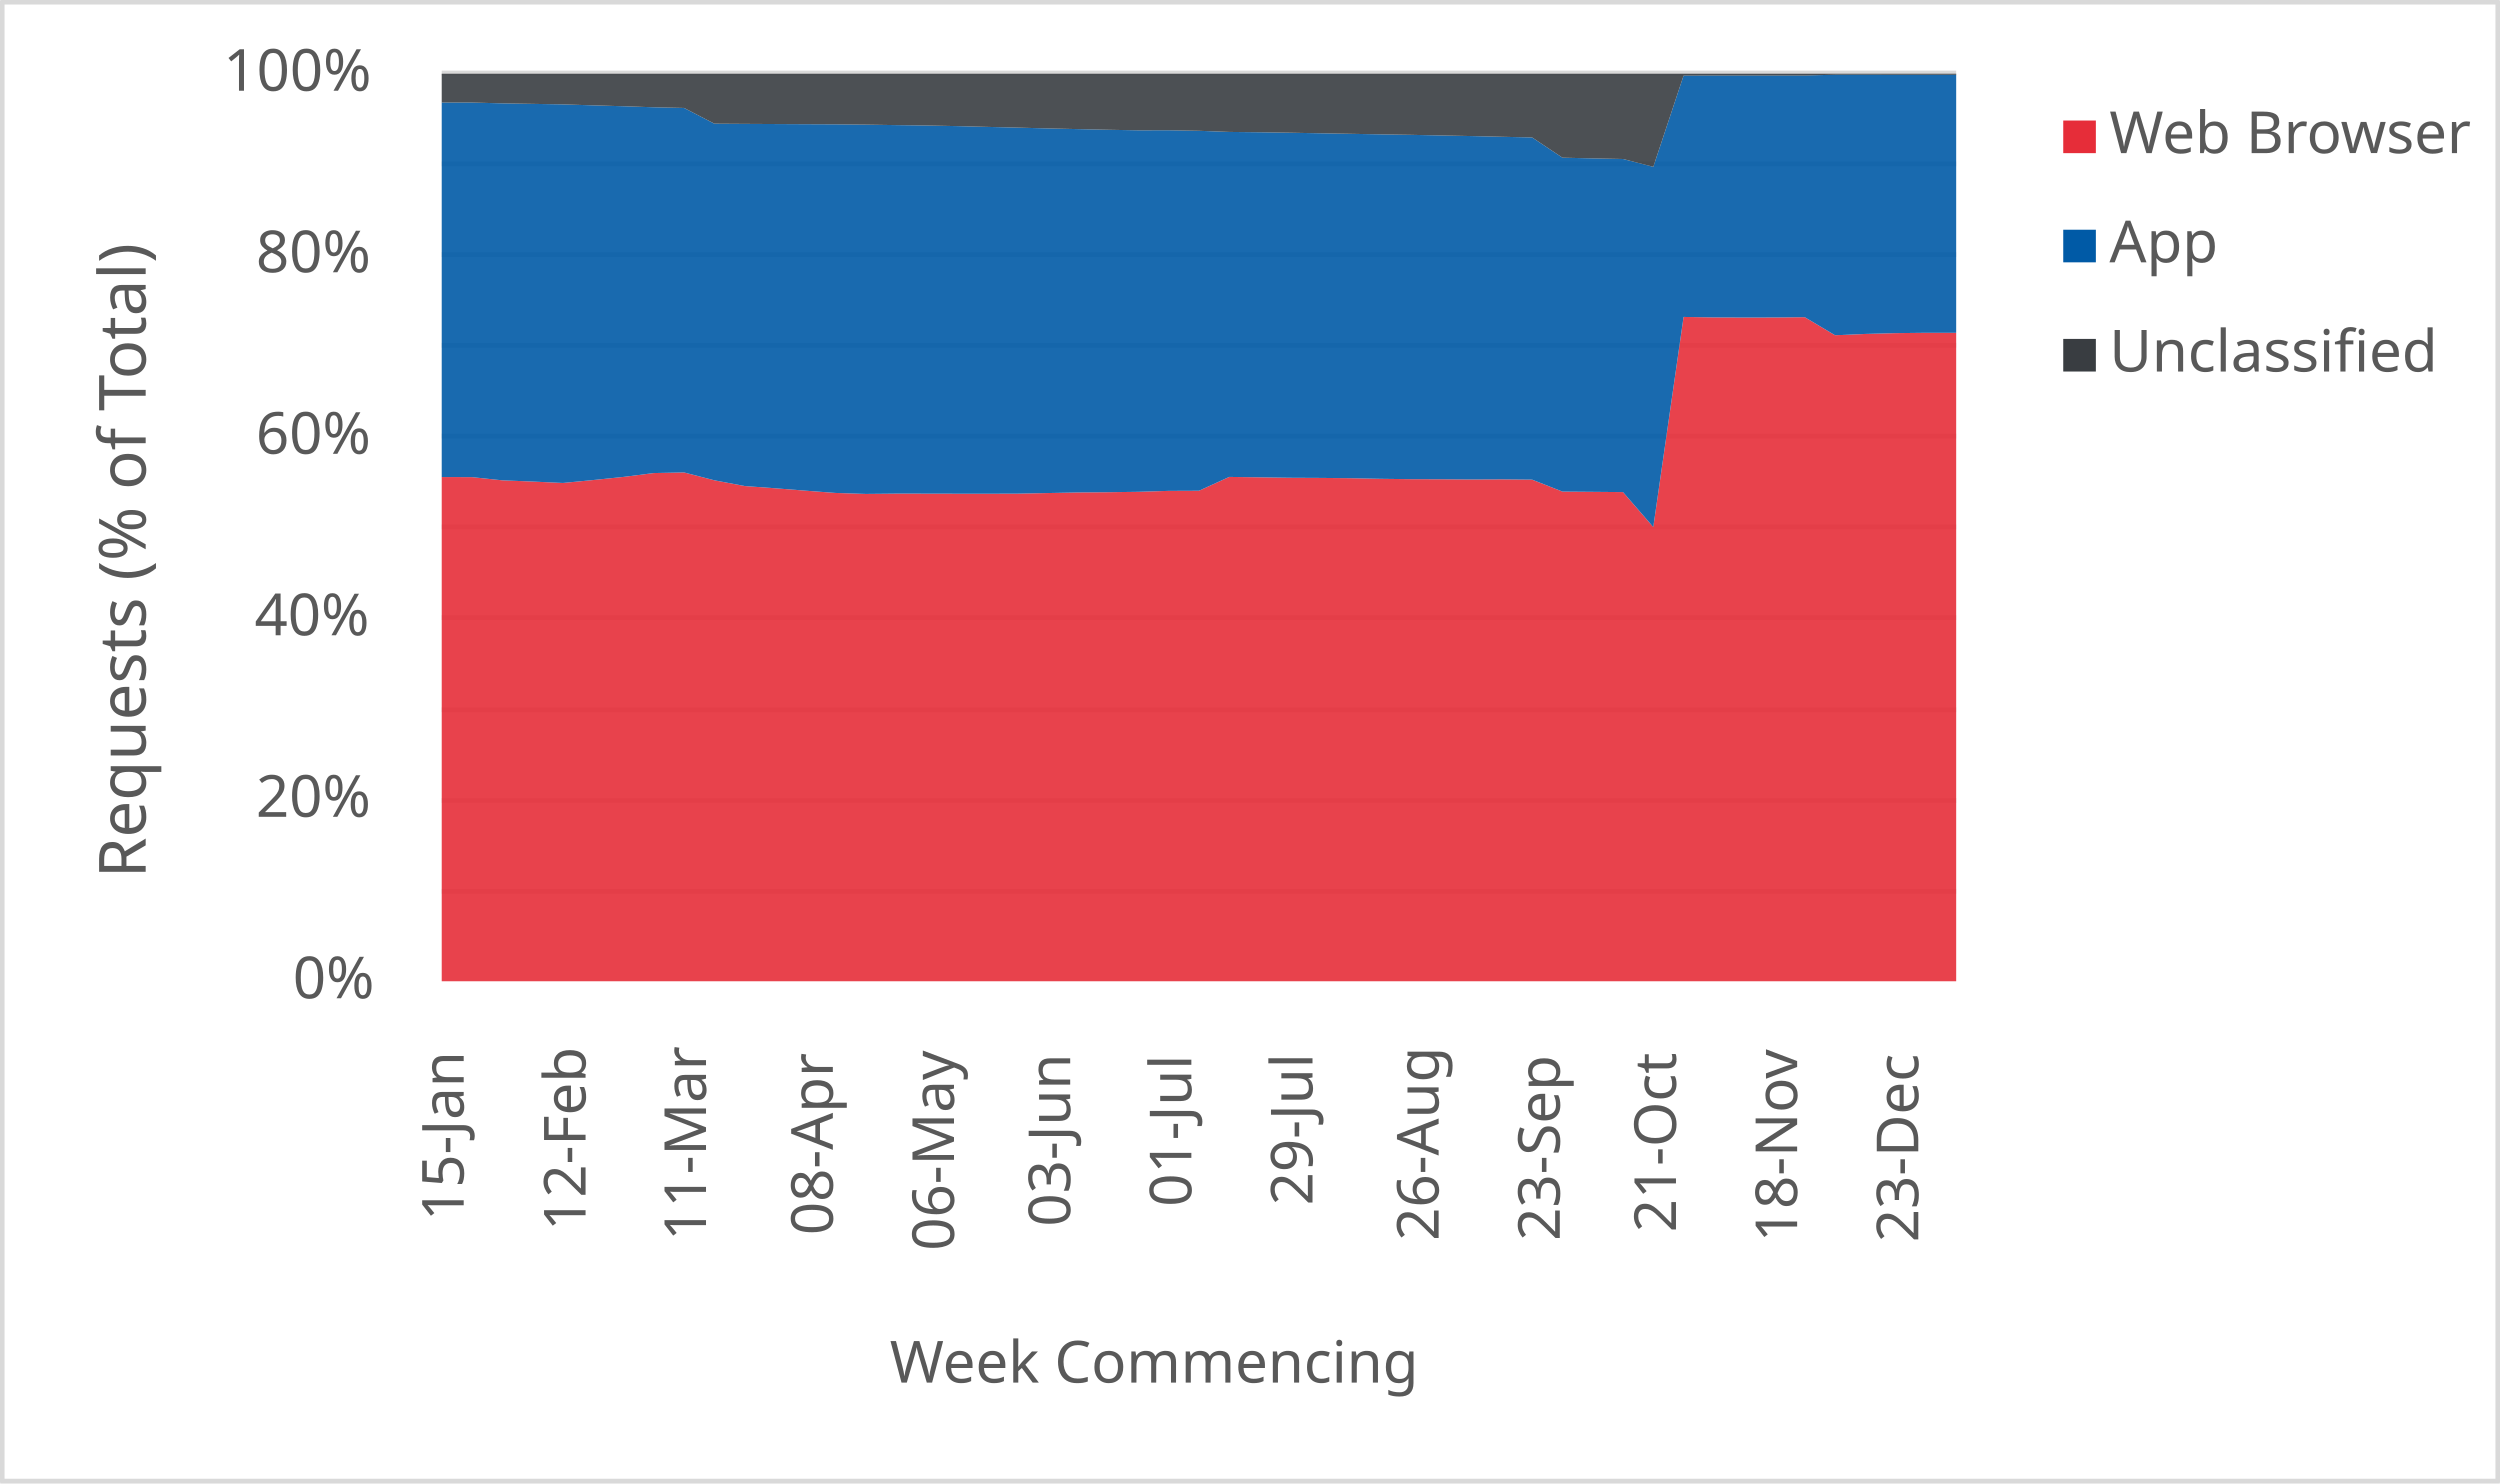
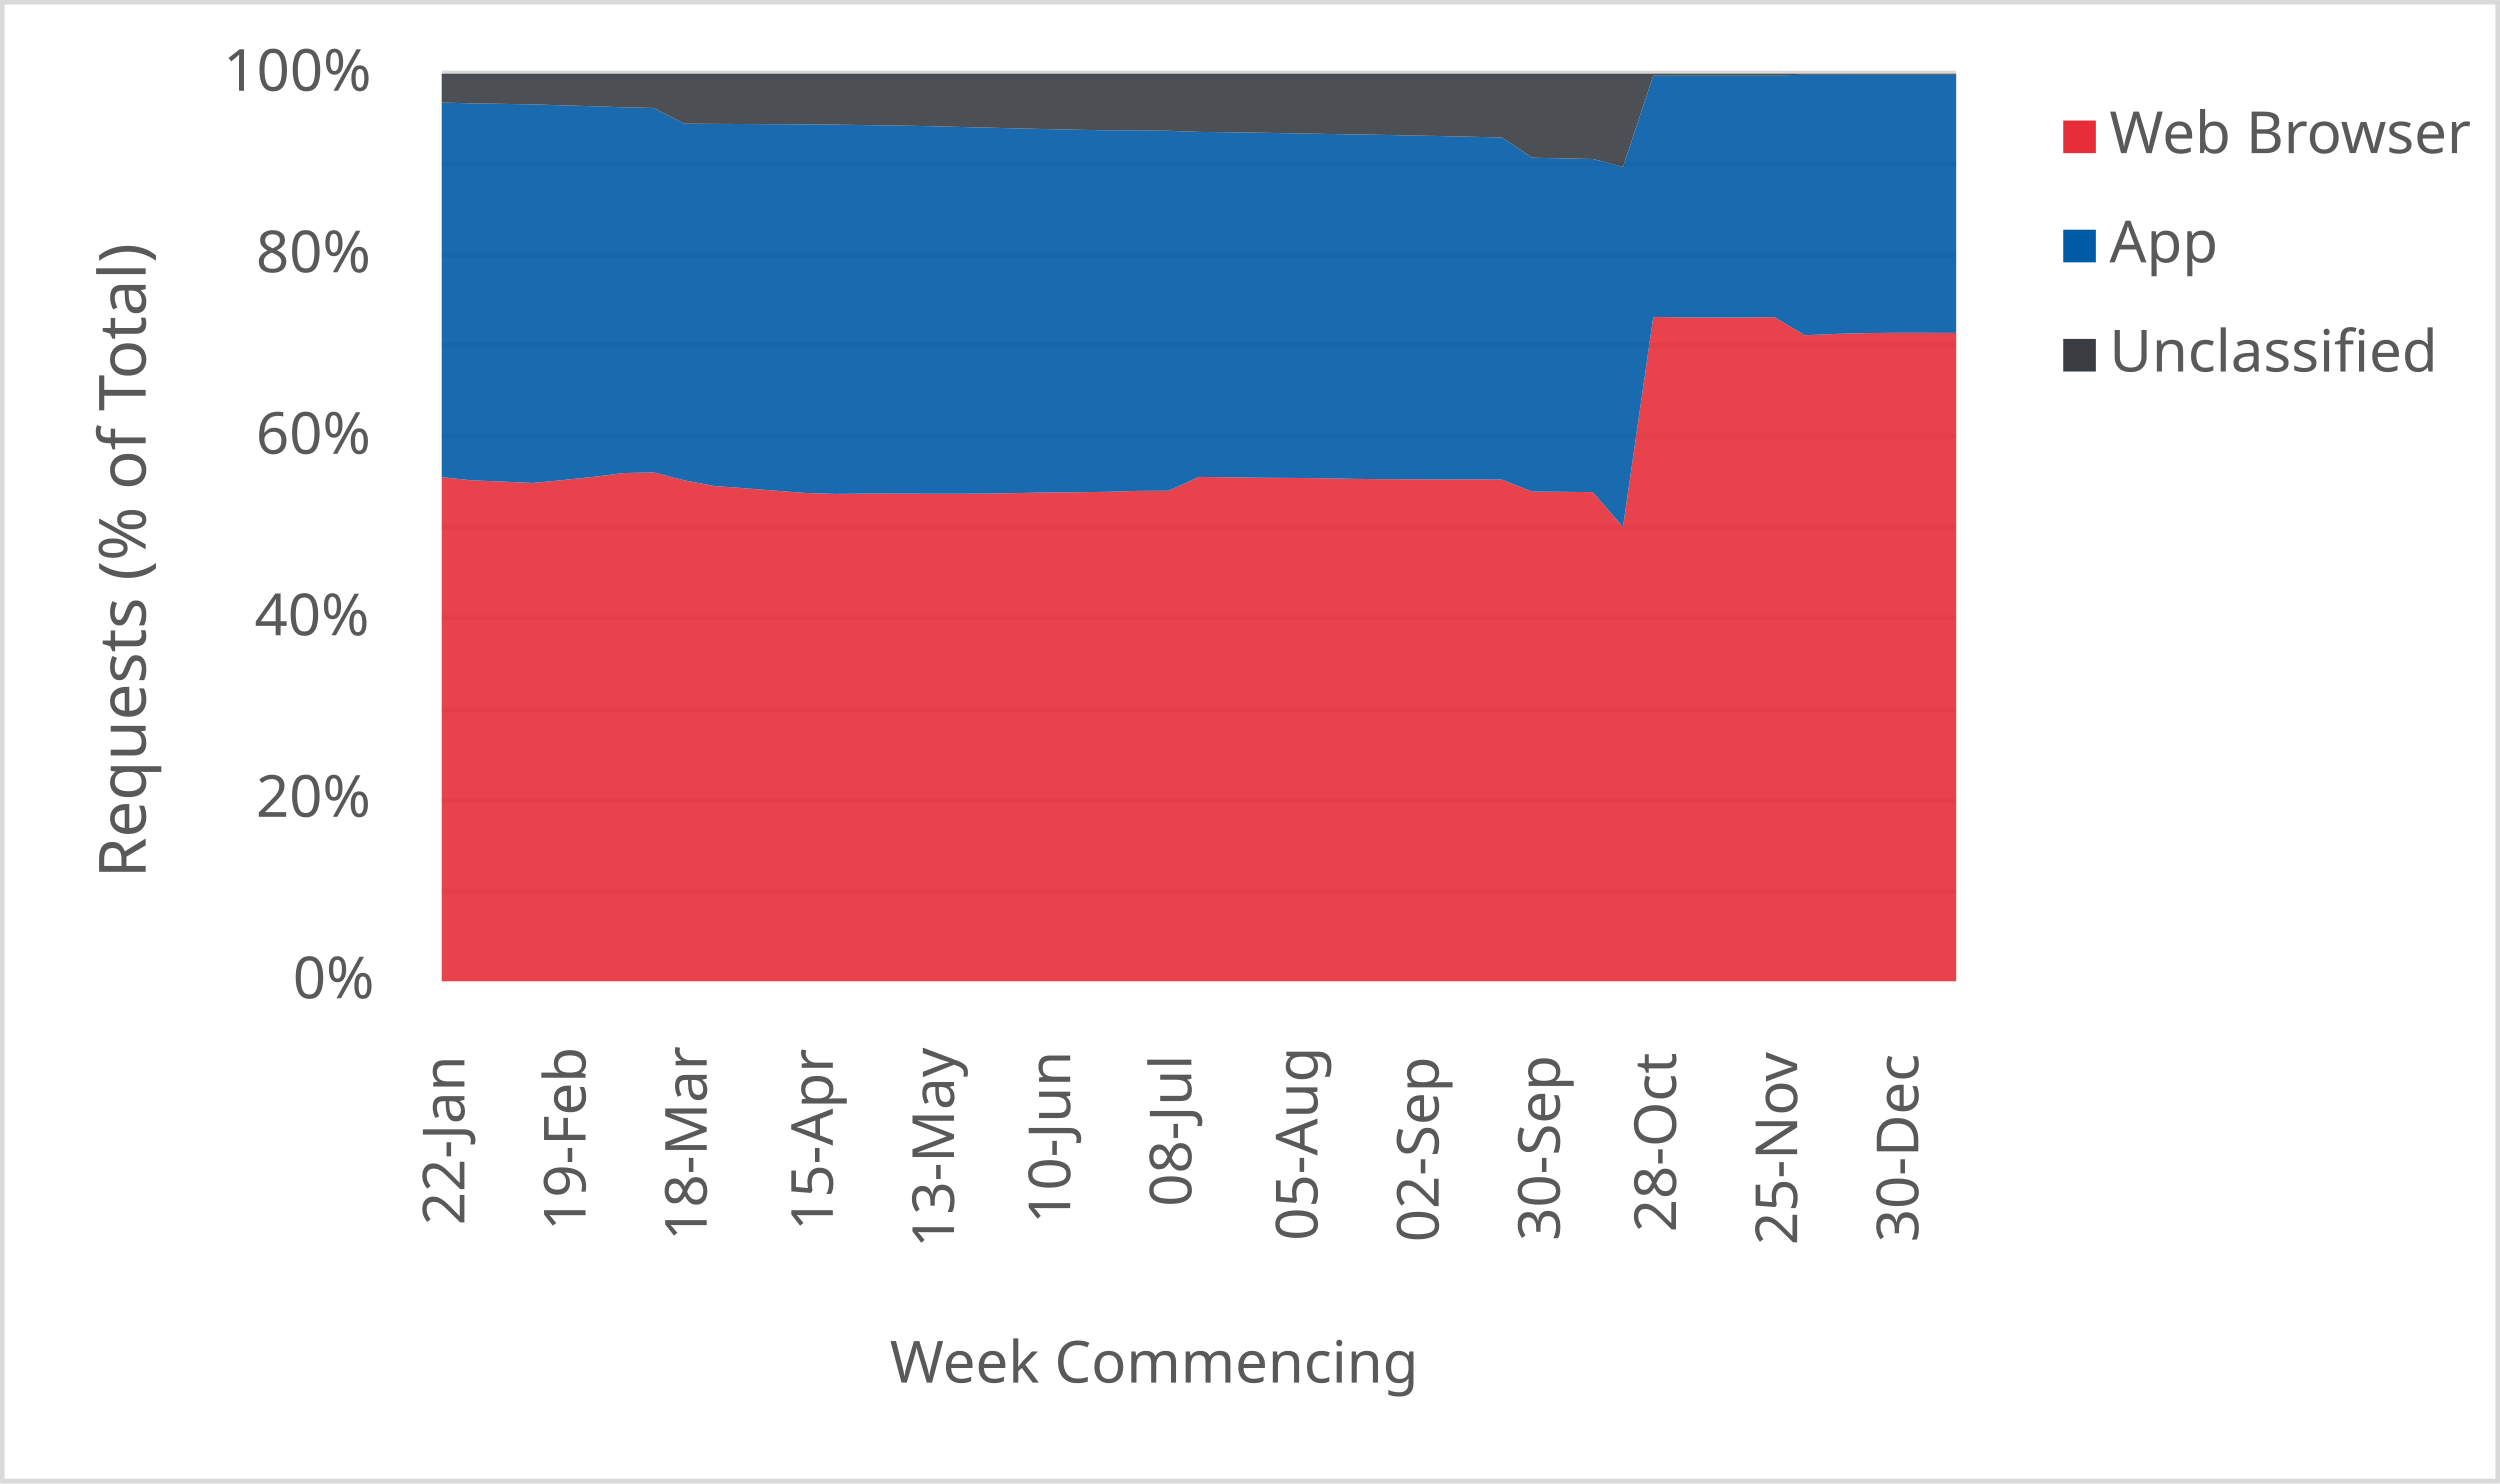
<svg xmlns="http://www.w3.org/2000/svg" width="1763" height="1046" xml:space="preserve" overflow="hidden">
  <defs>
    <clipPath id="clip0">
      <rect x="2917" y="346" width="1763" height="1046" />
    </clipPath>
  </defs>
  <g clip-path="url(#clip0)" transform="translate(-2917 -346)">
    <rect x="2918" y="347" width="1760" height="1043" fill="#FFFFFF" />
    <g>
      <path d="    M3228.5 974.532 4296.5 974.532    M3228.5 910.53 4296.5 910.53    M3228.5 846.528 4296.5 846.528    M3228.5 781.526 4296.5 781.526    M3228.5 717.524 4296.5 717.524    M3228.5 653.522 4296.5 653.522    M3228.5 589.52 4296.5 589.52    M3228.5 525.517 4296.5 525.517    M3228.5 461.515 4296.5 461.515    M3228.5 397.5 4296.5 397.5" stroke="#D9D9D9" stroke-width="3.438" stroke-linejoin="round" stroke-miterlimit="10" fill="none" />
    </g>
    <g>
      <path d="M 1038.5 4296.5 1038.5" stroke="#D9D9D9" stroke-width="3.438" stroke-linejoin="round" stroke-miterlimit="10" fill="none" fill-rule="evenodd" />
    </g>
    <g>
-       <text fill="#595959" font-family="Verdana,sans-serif" font-weight="400" font-size="41" transform="matrix(6.12323e-17 -1 1 6.12323e-17 3244 1207)">15-Jan</text>
+       <text fill="#595959" font-family="Verdana,sans-serif" font-weight="400" font-size="41" transform="matrix(6.12323e-17 -1 1 6.12323e-17 3244.5 1210)">22-Jan</text>
    </g>
    <g>
-       <text fill="#595959" font-family="Verdana,sans-serif" font-weight="400" font-size="41" transform="matrix(6.12323e-17 -1 1 6.12323e-17 3329.94 1214)">12-Feb</text>
+       <text fill="#595959" font-family="Verdana,sans-serif" font-weight="400" font-size="41" transform="matrix(6.12323e-17 -1 1 6.12323e-17 3329.94 1214)">19-Feb</text>
    </g>
    <g>
-       <text fill="#595959" font-family="Verdana,sans-serif" font-weight="400" font-size="41" transform="matrix(6.12323e-17 -1 1 6.12323e-17 3414.88 1221)">11-Mar</text>
+       <text fill="#595959" font-family="Verdana,sans-serif" font-weight="400" font-size="41" transform="matrix(6.12323e-17 -1 1 6.12323e-17 3415.38 1221)">18-Mar</text>
    </g>
    <g>
-       <text fill="#595959" font-family="Verdana,sans-serif" font-weight="400" font-size="41" transform="matrix(6.12323e-17 -1 1 6.12323e-17 3504.32 1217)">08-Apr</text>
+       <text fill="#595959" font-family="Verdana,sans-serif" font-weight="400" font-size="41" transform="matrix(6.12323e-17 -1 1 6.12323e-17 3504.32 1214)">15-Apr</text>
    </g>
    <g>
-       <text fill="#595959" font-family="Verdana,sans-serif" font-weight="400" font-size="41" transform="matrix(6.12323e-17 -1 1 6.12323e-17 3589.76 1228)">06-May</text>
+       <text fill="#595959" font-family="Verdana,sans-serif" font-weight="400" font-size="41" transform="matrix(6.12323e-17 -1 1 6.12323e-17 3589.76 1226)">13-May</text>
    </g>
    <g>
-       <text fill="#595959" font-family="Verdana,sans-serif" font-weight="400" font-size="41" transform="matrix(6.12323e-17 -1 1 6.12323e-17 3671.7 1211)">03-Jun</text>
+       <text fill="#595959" font-family="Verdana,sans-serif" font-weight="400" font-size="41" transform="matrix(6.12323e-17 -1 1 6.12323e-17 3671.7 1209)">10-Jun</text>
    </g>
    <g>
-       <text fill="#595959" font-family="Verdana,sans-serif" font-weight="400" font-size="41" transform="matrix(6.12323e-17 -1 1 6.12323e-17 3757.14 1197)">01-Jul</text>
+       <text fill="#595959" font-family="Verdana,sans-serif" font-weight="400" font-size="41" transform="matrix(6.12323e-17 -1 1 6.12323e-17 3757.14 1197)">08-Jul</text>
    </g>
    <g>
-       <text fill="#595959" font-family="Verdana,sans-serif" font-weight="400" font-size="41" transform="matrix(6.12323e-17 -1 1 6.12323e-17 3842.58 1196)">29-Jul</text>
+       <text fill="#595959" font-family="Verdana,sans-serif" font-weight="400" font-size="41" transform="matrix(6.12323e-17 -1 1 6.12323e-17 3846.08 1221)">05-Aug</text>
    </g>
    <g>
-       <text fill="#595959" font-family="Verdana,sans-serif" font-weight="400" font-size="41" transform="matrix(6.12323e-17 -1 1 6.12323e-17 3931.52 1221)">26-Aug</text>
+       <text fill="#595959" font-family="Verdana,sans-serif" font-weight="400" font-size="41" transform="matrix(6.12323e-17 -1 1 6.12323e-17 3931.52 1222)">02-Sep</text>
    </g>
    <g>
-       <text fill="#595959" font-family="Verdana,sans-serif" font-weight="400" font-size="41" transform="matrix(6.12323e-17 -1 1 6.12323e-17 4016.96 1221)">23-Sep</text>
+       <text fill="#595959" font-family="Verdana,sans-serif" font-weight="400" font-size="41" transform="matrix(6.12323e-17 -1 1 6.12323e-17 4016.96 1221)">30-Sep</text>
    </g>
    <g>
-       <text fill="#595959" font-family="Verdana,sans-serif" font-weight="400" font-size="41" transform="matrix(6.12323e-17 -1 1 6.12323e-17 4098.9 1215)">21-Oct</text>
+       <text fill="#595959" font-family="Verdana,sans-serif" font-weight="400" font-size="41" transform="matrix(6.12323e-17 -1 1 6.12323e-17 4098.9 1215)">28-Oct</text>
    </g>
    <g>
-       <text fill="#595959" font-family="Verdana,sans-serif" font-weight="400" font-size="41" transform="matrix(6.12323e-17 -1 1 6.12323e-17 4184.34 1222)">18-Nov</text>
+       <text fill="#595959" font-family="Verdana,sans-serif" font-weight="400" font-size="41" transform="matrix(6.12323e-17 -1 1 6.12323e-17 4184.34 1224)">25-Nov</text>
    </g>
    <g>
-       <text fill="#595959" font-family="Verdana,sans-serif" font-weight="400" font-size="41" transform="matrix(6.12323e-17 -1 1 6.12323e-17 4269.78 1222)">23-Dec</text>
+       <text fill="#595959" font-family="Verdana,sans-serif" font-weight="400" font-size="41" transform="matrix(6.12323e-17 -1 1 6.12323e-17 4269.78 1222)">30-Dec</text>
    </g>
    <g>
      <text fill="#595959" font-family="Verdana,sans-serif" font-weight="400" font-size="41" transform="matrix(1 0 0 1 3123.5 1050)">0%</text>
    </g>
    <g>
      <text fill="#595959" font-family="Verdana,sans-serif" font-weight="400" font-size="41" transform="matrix(1 0 0 1 3097.5 922)">20%</text>
    </g>
    <g>
      <text fill="#595959" font-family="Verdana,sans-serif" font-weight="400" font-size="41" transform="matrix(1 0 0 1 3096.5 794)">40%</text>
    </g>
    <g>
      <text fill="#595959" font-family="Verdana,sans-serif" font-weight="400" font-size="41" transform="matrix(1 0 0 1 3097.5 666)">60%</text>
    </g>
    <g>
      <text fill="#595959" font-family="Verdana,sans-serif" font-weight="400" font-size="41" transform="matrix(1 0 0 1 3097.5 538)">80%</text>
    </g>
    <g>
      <text fill="#595959" font-family="Verdana,sans-serif" font-weight="400" font-size="41" transform="matrix(1 0 0 1 3074.5 410)">100%</text>
    </g>
    <g>
      <text fill="#595959" font-family="Verdana,sans-serif" font-weight="400" font-size="41" transform="matrix(1 0 0 1 3544.5 1321)">Week Commencing</text>
    </g>
    <g>
      <text fill="#595959" font-family="Verdana,sans-serif" font-weight="400" font-size="46" transform="matrix(6.12323e-17 -1 1 6.12323e-17 3019.73 965.25)">Requests (% of Total)</text>
    </g>
    <rect x="2918.5" y="347.5" width="1760" height="1043" stroke="#D9D9D9" stroke-width="3.438" stroke-linejoin="round" stroke-miterlimit="10" fill="none" />
    <g>
-       <path d="M3228.5 1038 3249.86 1038 3271.22 1038 3292.58 1038 3313.94 1038 3335.3 1038 3356.66 1038 3378.02 1038 3399.38 1038 3420.74 1038 3442.1 1038 3463.46 1038 3484.82 1038 3506.18 1038 3527.54 1038 3548.9 1038 3570.26 1038 3591.62 1038 3612.98 1038 3634.34 1038 3655.7 1038 3677.06 1038 3698.42 1038 3719.78 1038 3741.14 1038 3762.5 1038 3783.86 1038 3805.22 1038 3826.58 1038 3847.94 1038 3869.3 1038 3890.66 1038 3912.02 1038 3933.38 1038 3954.74 1038 3976.1 1038 3997.46 1038 4018.82 1038 4040.18 1038 4061.54 1038 4082.9 1038 4104.26 1038 4125.62 1038 4146.98 1038 4168.34 1038 4189.7 1038 4211.06 1038 4232.42 1038 4253.78 1038 4275.14 1038 4296.5 1038 4296.5 580.71 4275.14 580.674 4253.78 580.928 4232.42 581.487 4211.06 582.406 4189.7 569.683 4168.34 569.891 4146.98 569.93 4125.62 569.835 4104.26 569.504 4082.9 717.662 4061.54 693.029 4040.18 692.837 4018.82 692.657 3997.46 684.246 3976.1 684.034 3954.74 684.136 3933.38 683.981 3912.02 683.917 3890.66 683.651 3869.3 683.225 3847.94 683.02 3826.58 682.915 3805.22 682.602 3783.86 682.323 3762.5 692.068 3741.14 692.162 3719.78 692.82 3698.42 693.118 3677.06 693.28 3655.7 693.702 3634.34 694.124 3612.98 694.182 3591.62 694.164 3570.26 694.113 3548.9 694.1 3527.54 694.319 3506.18 693.621 3484.82 692.005 3463.46 690.32 3442.1 688.755 3420.74 684.695 3399.38 679.161 3378.02 679.602 3356.66 682.321 3335.3 684.53 3313.94 686.59 3292.58 685.592 3271.22 684.727 3249.86 682.48 3228.5 682.403 3228.5 1038Z" fill="#e62d39" opacity="0.9" />
+       <path d="M3228.5 1038 3249.86 1038 3271.22 1038 3292.58 1038 3313.94 1038 3335.3 1038 3356.66 1038 3378.02 1038 3399.38 1038 3420.74 1038 3442.1 1038 3463.46 1038 3484.82 1038 3506.18 1038 3527.54 1038 3548.9 1038 3570.26 1038 3591.62 1038 3612.98 1038 3634.34 1038 3655.7 1038 3677.06 1038 3698.42 1038 3719.78 1038 3741.14 1038 3762.5 1038 3783.86 1038 3805.22 1038 3826.58 1038 3847.94 1038 3869.3 1038 3890.66 1038 3912.02 1038 3933.38 1038 3954.74 1038 3976.1 1038 3997.46 1038 4018.82 1038 4040.18 1038 4061.54 1038 4082.9 1038 4104.26 1038 4125.62 1038 4146.98 1038 4168.34 1038 4189.7 1038 4211.06 1038 4232.42 1038 4253.78 1038 4275.14 1038 4296.5 1038 4296.5 580.742 4275.14 580.71 4253.78 580.674 4232.42 580.928 4211.06 581.487 4189.7 582.406 4168.34 569.683 4146.98 569.891 4125.62 569.93 4104.26 569.835 4082.9 569.504 4061.54 717.662 4040.18 693.029 4018.82 692.837 3997.46 692.657 3976.1 684.246 3954.74 684.034 3933.38 684.136 3912.02 683.981 3890.66 683.917 3869.3 683.651 3847.94 683.225 3826.58 683.02 3805.22 682.915 3783.86 682.602 3762.5 682.323 3741.14 692.068 3719.78 692.162 3698.42 692.82 3677.06 693.118 3655.7 693.28 3634.34 693.702 3612.98 694.124 3591.62 694.182 3570.26 694.164 3548.9 694.113 3527.54 694.1 3506.18 694.319 3484.82 693.621 3463.46 692.005 3442.1 690.32 3420.74 688.755 3399.38 684.695 3378.02 679.161 3356.66 679.602 3335.3 682.321 3313.94 684.53 3292.58 686.59 3271.22 685.592 3249.86 684.727 3228.5 682.48 3228.5 1038Z" fill="#e62d39" opacity="0.9" />
    </g>
    <g>
-       <path d="M3228.5 682.403 3249.86 682.48 3271.22 684.727 3292.58 685.592 3313.94 686.59 3335.3 684.53 3356.66 682.321 3378.02 679.602 3399.38 679.161 3420.74 684.695 3442.1 688.755 3463.46 690.32 3484.82 692.005 3506.18 693.621 3527.54 694.319 3548.9 694.1 3570.26 694.113 3591.62 694.164 3612.98 694.182 3634.34 694.124 3655.7 693.702 3677.06 693.28 3698.42 693.118 3719.78 692.82 3741.14 692.162 3762.5 692.068 3783.86 682.323 3805.22 682.602 3826.58 682.915 3847.94 683.02 3869.3 683.225 3890.66 683.651 3912.02 683.917 3933.38 683.981 3954.74 684.136 3976.1 684.034 3997.46 684.246 4018.82 692.657 4040.18 692.837 4061.54 693.029 4082.9 717.662 4104.26 569.504 4125.62 569.835 4146.98 569.93 4168.34 569.891 4189.7 569.683 4211.06 582.406 4232.42 581.487 4253.78 580.928 4275.14 580.674 4296.5 580.71 4296.5 398.709 4275.14 398.701 4253.78 398.685 4232.42 398.671 4211.06 398.675 4189.7 399.272 4168.34 399.263 4146.98 399.274 4125.62 399.281 4104.26 399.299 4082.9 463.651 4061.54 458.12 4040.18 457.691 4018.82 457.192 3997.46 442.937 3976.1 442.456 3954.74 441.952 3933.38 441.534 3912.02 441.086 3890.66 440.751 3869.3 440.359 3847.94 439.992 3826.58 439.588 3805.22 439.271 3783.86 439.035 3762.5 438.239 3741.14 437.866 3719.78 437.904 3698.42 437.508 3677.06 437.043 3655.7 436.556 3634.34 435.99 3612.98 435.475 3591.62 434.924 3570.26 434.509 3548.9 434.223 3527.54 433.894 3506.18 433.69 3484.82 433.588 3463.46 433.47 3442.1 433.354 3420.74 433.212 3399.38 422.122 3378.02 421.65 3356.66 420.922 3335.3 420.296 3313.94 419.61 3292.58 419.245 3271.22 418.885 3249.86 418.315 3228.5 418.321 3228.5 682.403Z" fill="#005aa6" opacity="0.9" />
+       <path d="M3228.5 682.48 3249.86 684.727 3271.22 685.592 3292.58 686.59 3313.94 684.53 3335.3 682.321 3356.66 679.602 3378.02 679.161 3399.38 684.695 3420.74 688.755 3442.1 690.32 3463.46 692.005 3484.82 693.621 3506.18 694.319 3527.54 694.1 3548.9 694.113 3570.26 694.164 3591.62 694.182 3612.98 694.124 3634.34 693.702 3655.7 693.28 3677.06 693.118 3698.42 692.82 3719.78 692.162 3741.14 692.068 3762.5 682.323 3783.86 682.602 3805.22 682.915 3826.58 683.02 3847.94 683.225 3869.3 683.651 3890.66 683.917 3912.02 683.981 3933.38 684.136 3954.74 684.034 3976.1 684.246 3997.46 692.657 4018.82 692.837 4040.18 693.029 4061.54 717.662 4082.9 569.504 4104.26 569.835 4125.62 569.93 4146.98 569.891 4168.34 569.683 4189.7 582.406 4211.06 581.487 4232.42 580.928 4253.78 580.674 4275.14 580.71 4296.5 580.742 4296.5 398.707 4275.14 398.709 4253.78 398.701 4232.42 398.685 4211.06 398.671 4189.7 398.675 4168.34 399.272 4146.98 399.263 4125.62 399.274 4104.26 399.281 4082.9 399.299 4061.54 463.651 4040.18 458.12 4018.82 457.691 3997.46 457.192 3976.1 442.937 3954.74 442.456 3933.38 441.952 3912.02 441.534 3890.66 441.086 3869.3 440.751 3847.94 440.359 3826.58 439.992 3805.22 439.588 3783.86 439.271 3762.5 439.035 3741.14 438.239 3719.78 437.866 3698.42 437.904 3677.06 437.508 3655.7 437.043 3634.34 436.556 3612.98 435.99 3591.62 435.475 3570.26 434.924 3548.9 434.509 3527.54 434.223 3506.18 433.894 3484.82 433.69 3463.46 433.588 3442.1 433.47 3420.74 433.354 3399.38 433.212 3378.02 422.122 3356.66 421.65 3335.3 420.922 3313.94 420.296 3292.58 419.61 3271.22 419.245 3249.86 418.885 3228.5 418.315 3228.5 682.48Z" fill="#005aa6" opacity="0.9" />
    </g>
    <g>
-       <path d="M3228.5 418.321 3249.86 418.315 3271.22 418.885 3292.58 419.245 3313.94 419.61 3335.3 420.296 3356.66 420.922 3378.02 421.65 3399.38 422.122 3420.74 433.212 3442.1 433.354 3463.46 433.47 3484.82 433.588 3506.18 433.69 3527.54 433.894 3548.9 434.223 3570.26 434.509 3591.62 434.924 3612.98 435.475 3634.34 435.99 3655.7 436.556 3677.06 437.043 3698.42 437.508 3719.78 437.904 3741.14 437.866 3762.5 438.239 3783.86 439.035 3805.22 439.271 3826.58 439.588 3847.94 439.992 3869.3 440.359 3890.66 440.751 3912.02 441.086 3933.38 441.534 3954.74 441.952 3976.1 442.456 3997.46 442.937 4018.82 457.192 4040.18 457.691 4061.54 458.12 4082.9 463.651 4104.26 399.299 4125.62 399.281 4146.98 399.274 4168.34 399.263 4189.7 399.272 4211.06 398.675 4232.42 398.671 4253.78 398.685 4275.14 398.701 4296.5 398.709 4296.5 398 4275.14 398 4253.78 398 4232.42 398 4211.06 398 4189.7 398 4168.34 398 4146.98 398 4125.62 398 4104.26 398 4082.9 398 4061.54 398 4040.18 398 4018.82 398 3997.46 398 3976.1 398 3954.74 398 3933.38 398 3912.02 398 3890.66 398 3869.3 398 3847.94 398 3826.58 398 3805.22 398 3783.86 398 3762.5 398 3741.14 398 3719.78 398 3698.42 398 3677.06 398 3655.7 398 3634.34 398 3612.98 398 3591.62 398 3570.26 398 3548.9 398 3527.54 398 3506.18 398 3484.82 398 3463.46 398 3442.1 398 3420.74 398 3399.38 398 3378.02 398 3356.66 398 3335.3 398 3313.94 398 3292.58 398 3271.22 398 3249.86 398 3228.5 398 3228.5 418.321Z" fill="#393d41" opacity="0.9" />
+       <path d="M3228.5 418.315 3249.86 418.885 3271.22 419.245 3292.58 419.61 3313.94 420.296 3335.3 420.922 3356.66 421.65 3378.02 422.122 3399.38 433.212 3420.74 433.354 3442.1 433.47 3463.46 433.588 3484.82 433.69 3506.18 433.894 3527.54 434.223 3548.9 434.509 3570.26 434.924 3591.62 435.475 3612.98 435.99 3634.34 436.556 3655.7 437.043 3677.06 437.508 3698.42 437.904 3719.78 437.866 3741.14 438.239 3762.5 439.035 3783.86 439.271 3805.22 439.588 3826.58 439.992 3847.94 440.359 3869.3 440.751 3890.66 441.086 3912.02 441.534 3933.38 441.952 3954.74 442.456 3976.1 442.937 3997.46 457.192 4018.82 457.691 4040.18 458.12 4061.54 463.651 4082.9 399.299 4104.26 399.281 4125.62 399.274 4146.98 399.263 4168.34 399.272 4189.7 398.675 4211.06 398.671 4232.42 398.685 4253.78 398.701 4275.14 398.709 4296.5 398.707 4296.5 398 4275.14 398 4253.78 398 4232.42 398 4211.06 398 4189.7 398 4168.34 398 4146.98 398 4125.62 398 4104.26 398 4082.9 398 4061.54 398 4040.18 398 4018.82 398 3997.46 398 3976.1 398 3954.74 398 3933.38 398 3912.02 398 3890.66 398 3869.3 398 3847.94 398 3826.58 398 3805.22 398 3783.86 398 3762.5 398 3741.14 398 3719.78 398 3698.42 398 3677.06 398 3655.7 398 3634.34 398 3612.98 398 3591.62 398 3570.26 398 3548.9 398 3527.54 398 3506.18 398 3484.82 398 3463.46 398 3442.1 398 3420.74 398 3399.38 398 3378.02 398 3356.66 398 3335.3 398 3313.94 398 3292.58 398 3271.22 398 3249.86 398 3228.5 398 3228.5 418.315Z" fill="#393d41" opacity="0.9" />
    </g>
    <g>
      <rect x="4372" y="431" width="23" height="23" fill="#e62d39" />
    </g>
    <g>
      <text fill="#595959" font-family="Verdana,sans-serif" font-weight="400" font-size="41" transform="matrix(1 0 0 1 4404.56 454)">Web Browser</text>
    </g>
    <g>
      <rect x="4372" y="508" width="23" height="23" fill="#005aa6" />
    </g>
    <g>
      <text fill="#595959" font-family="Verdana,sans-serif" font-weight="400" font-size="41" transform="matrix(1 0 0 1 4404.56 531)">App</text>
    </g>
    <g>
      <rect x="4372" y="585" width="23" height="23" fill="#393d41" />
    </g>
    <g>
      <text fill="#595959" font-family="Verdana,sans-serif" font-weight="400" font-size="41" transform="matrix(1 0 0 1 4404.56 608)">Unclassified</text>
    </g>
  </g>
</svg>
